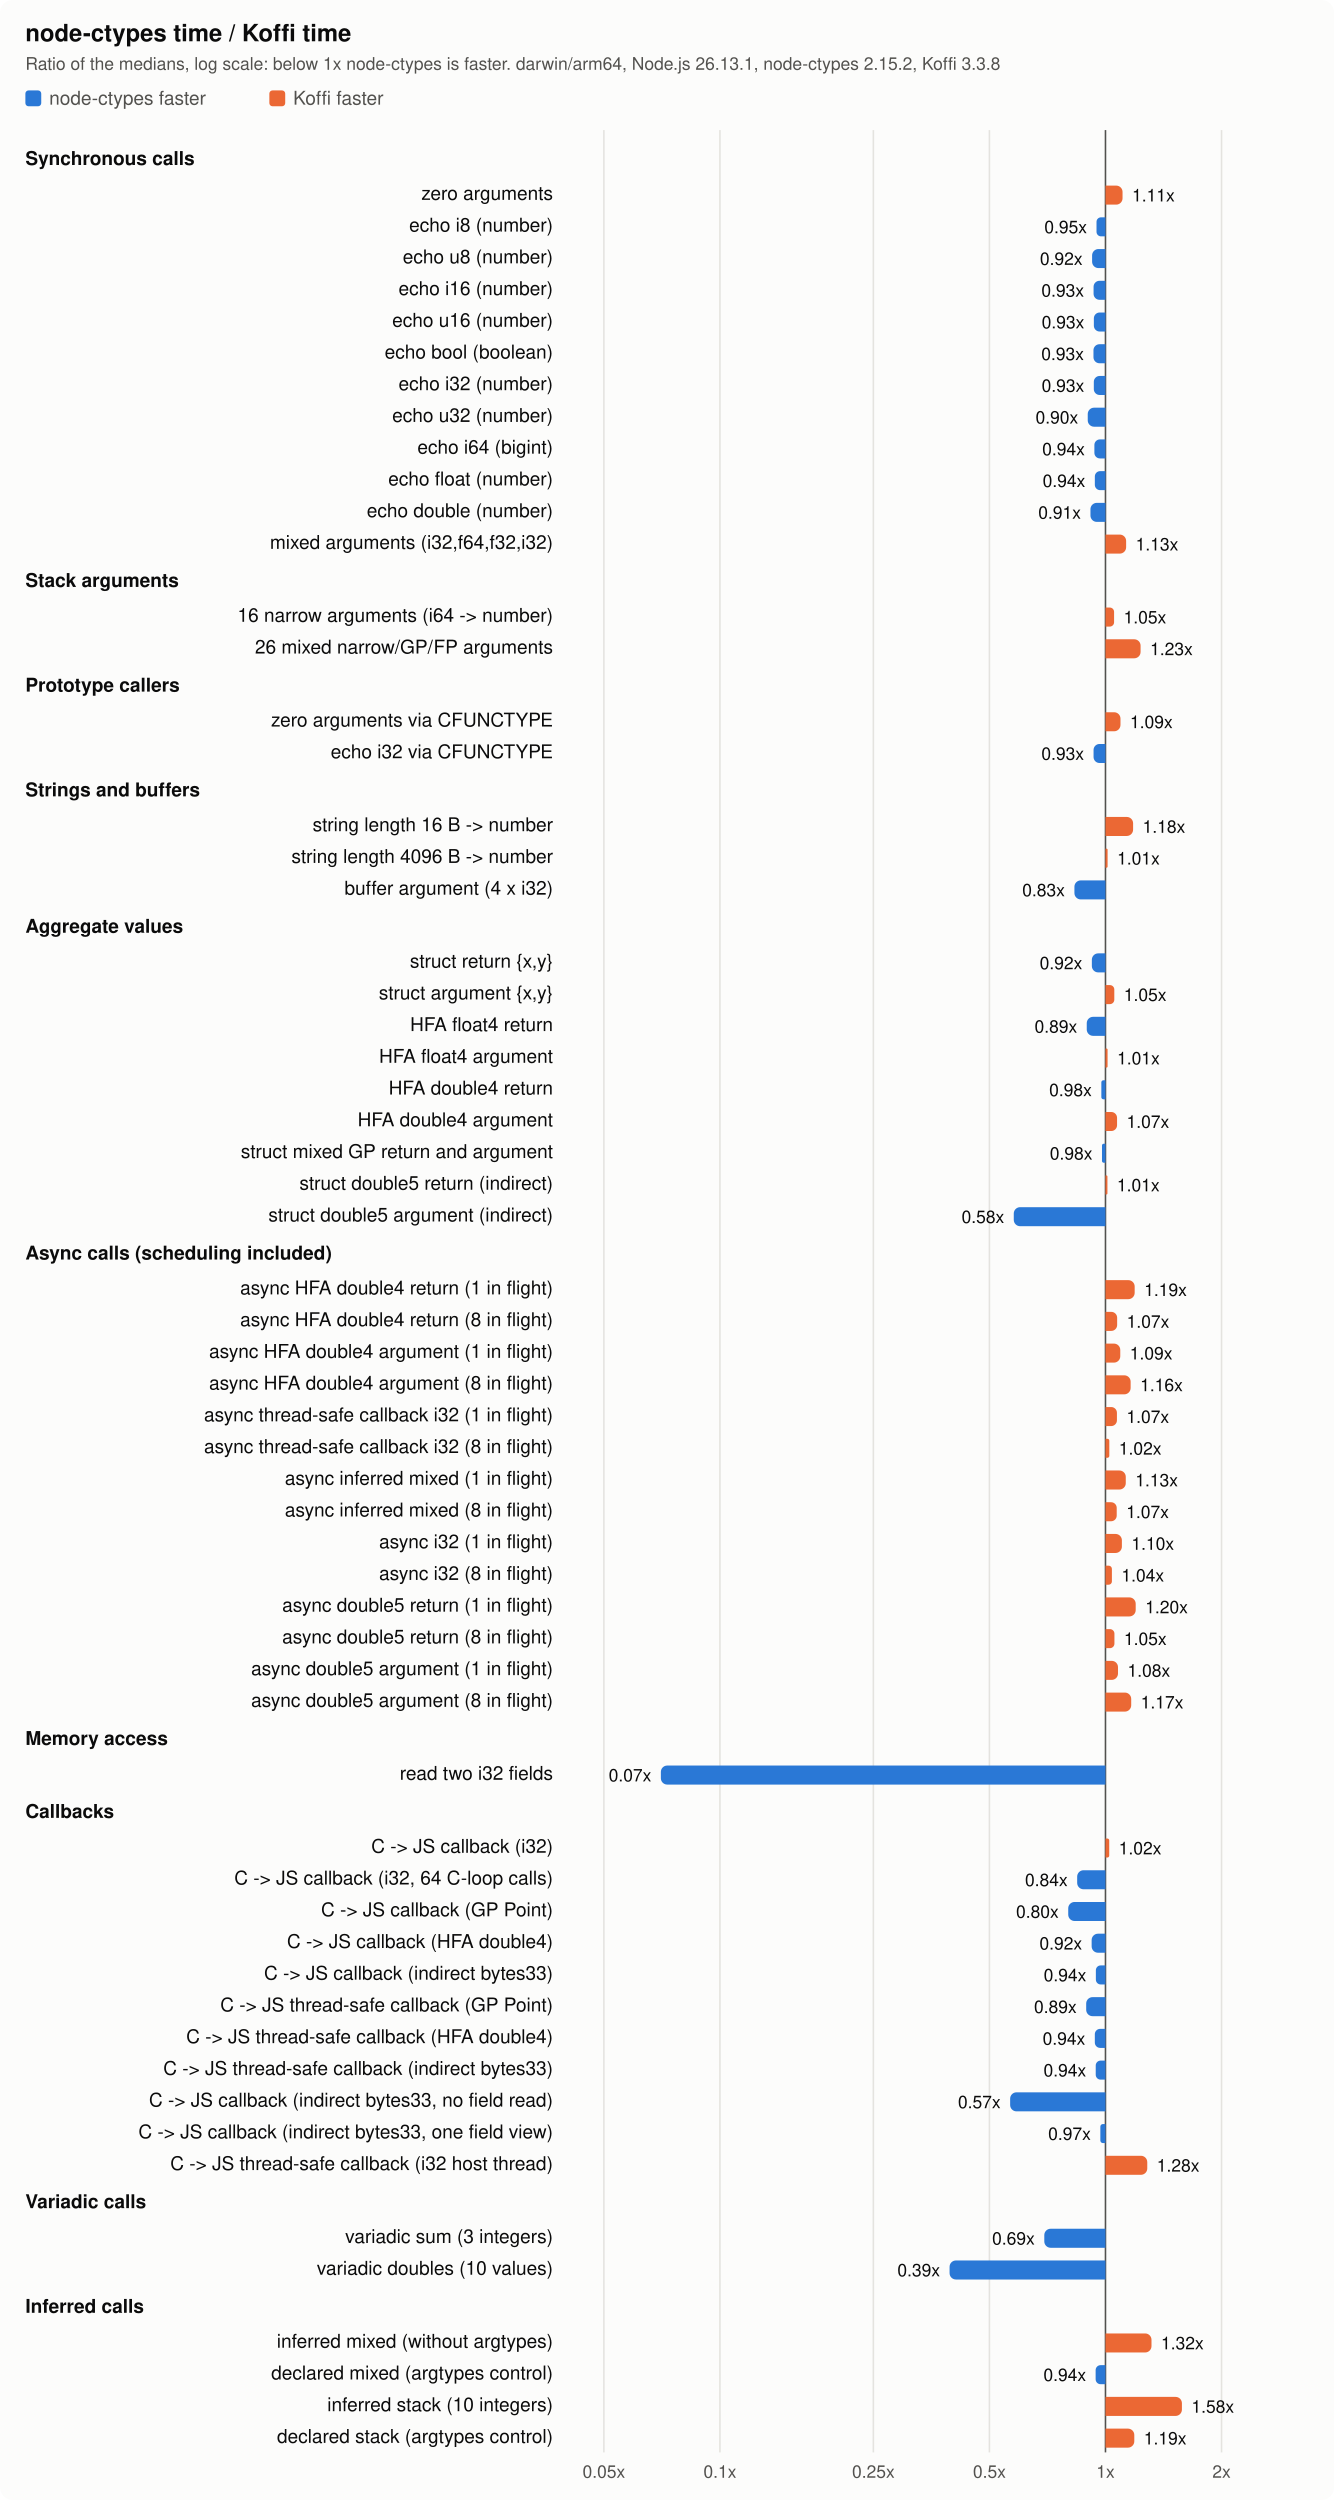
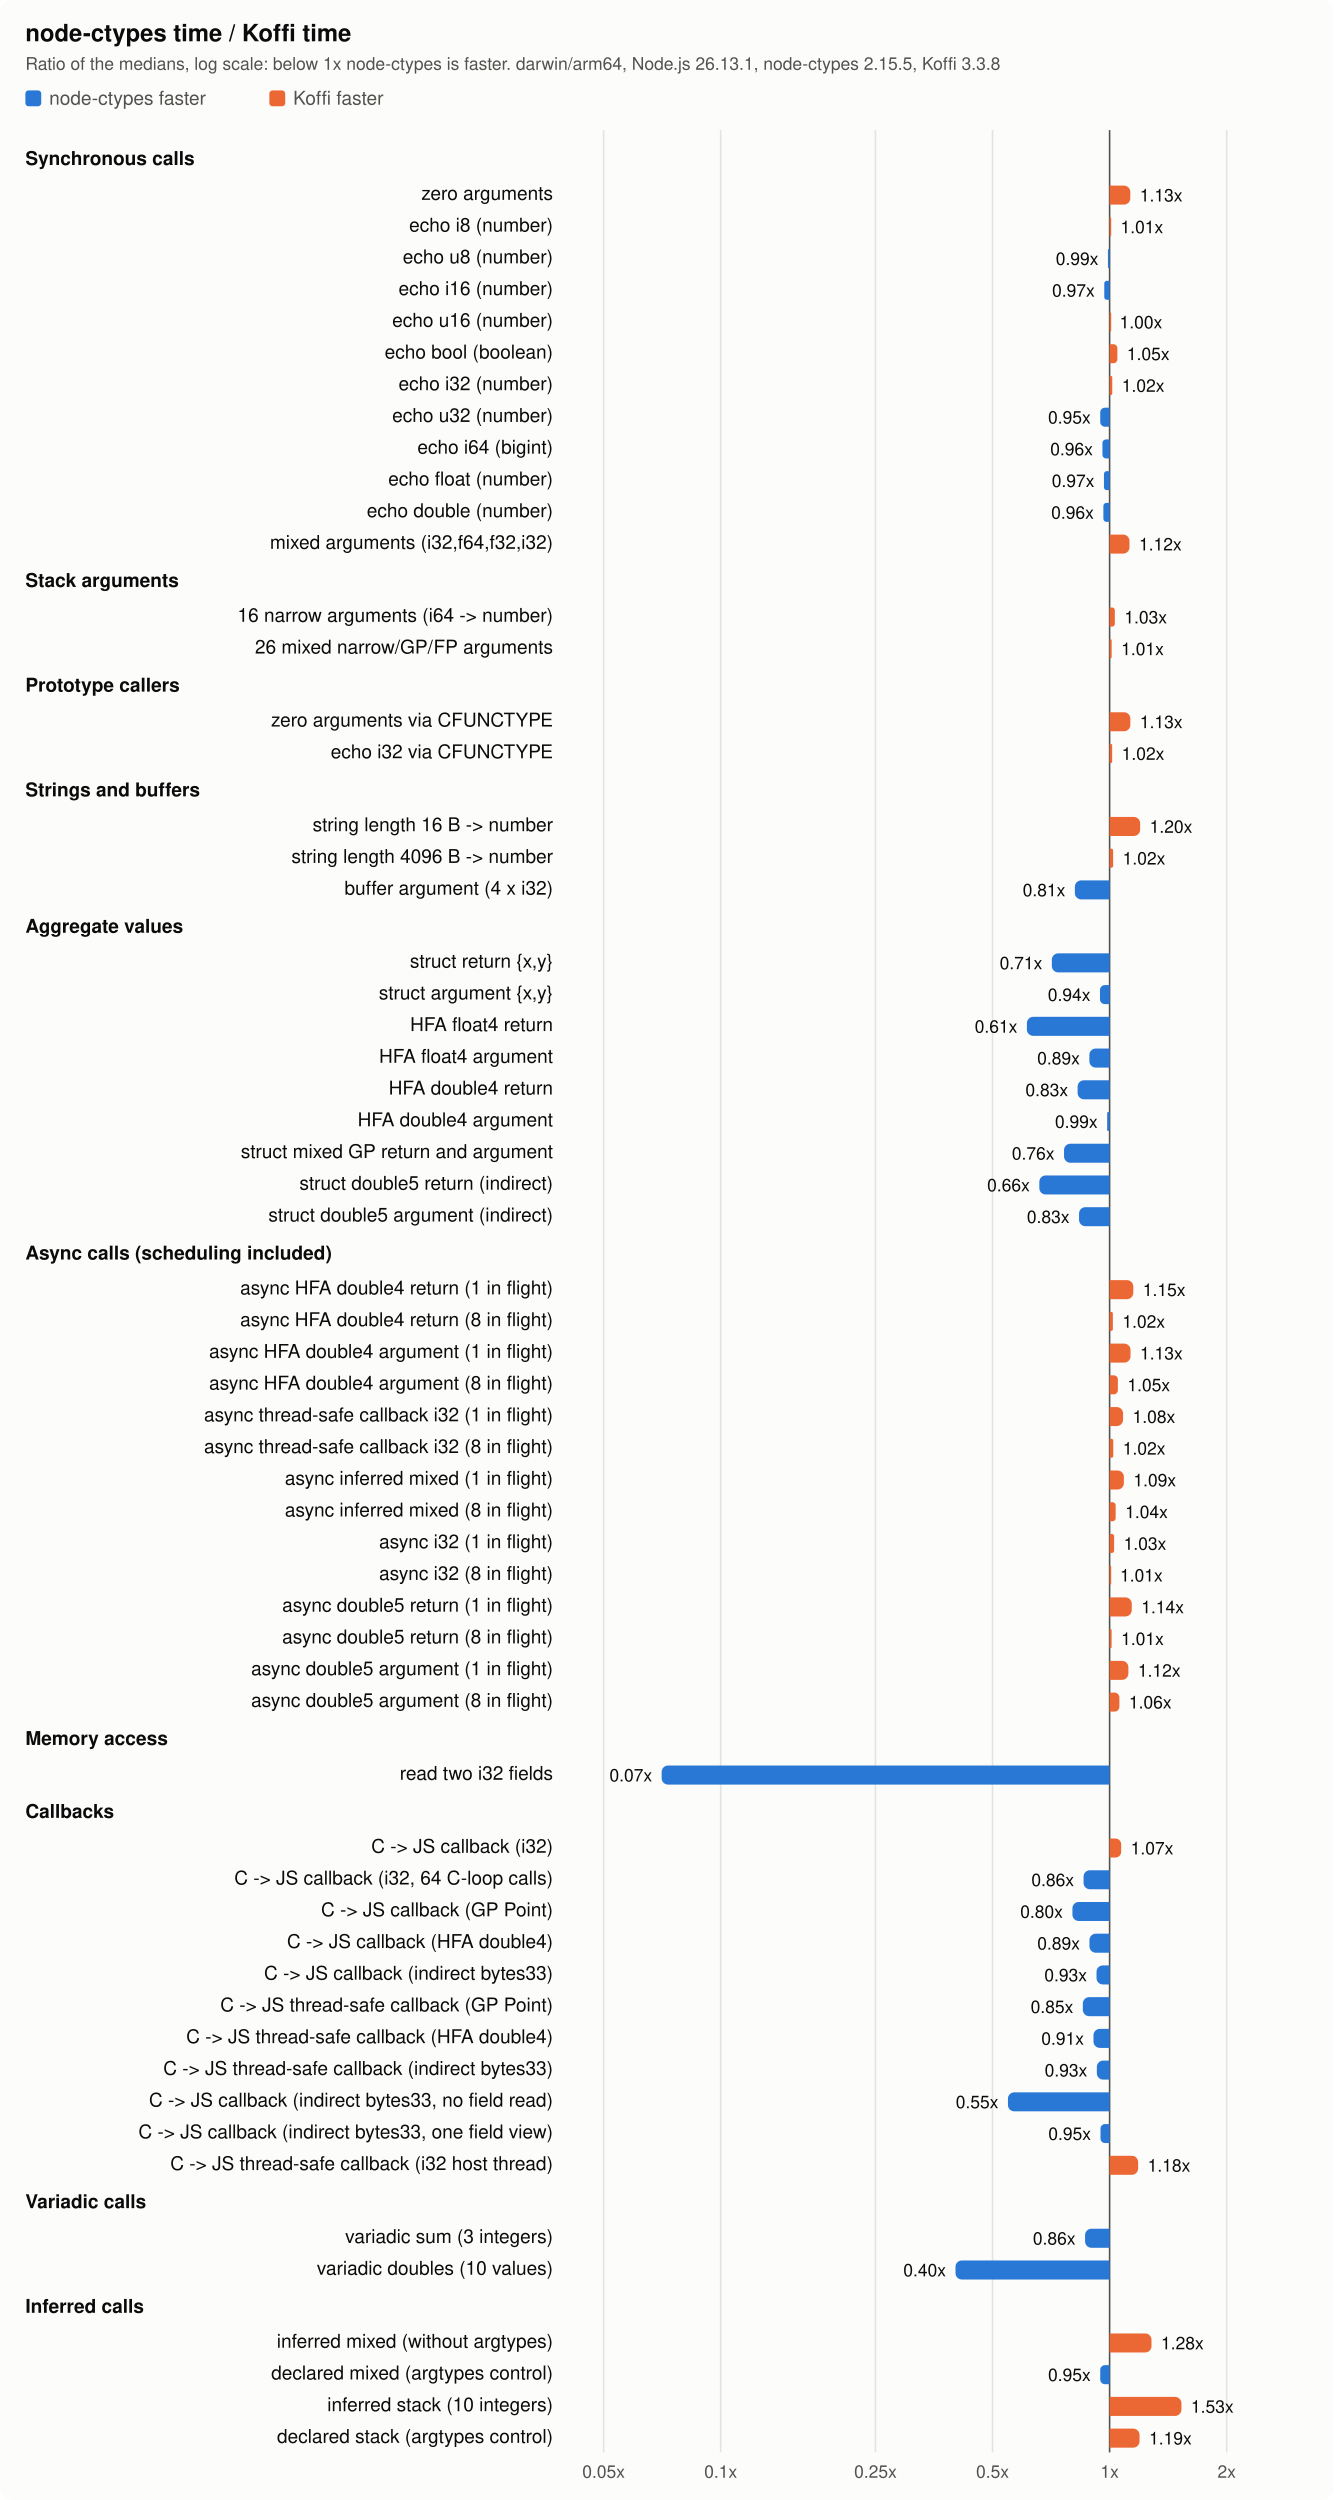
<svg xmlns="http://www.w3.org/2000/svg" width="841" height="1576" viewBox="0 0 841 1576" role="img" aria-label="node-ctypes time divided by Koffi time, per case">
  <style>
.surface { fill: #fcfcfb; } .primary { fill: #0b0b0b; } .secondary { fill: #52514e; }
.ctypes { fill: #2a78d6; } .other { fill: #eb6834; }
.grid { stroke: #e4e3df; stroke-width: 1; } .baseline { stroke: #52514e; stroke-width: 1; }
.whisker { stroke: #0b0b0b; stroke-width: 1.2; }
text { font: 12px -apple-system, BlinkMacSystemFont, "Segoe UI", Helvetica, Arial, sans-serif; }
.title { font-size: 15px; font-weight: 600; } .small { font-size: 11px; } .group { font-weight: 600; }
.value { font-variant-numeric: tabular-nums; }
@media (prefers-color-scheme: dark) {
  .surface { fill: #1a1a19; } .primary { fill: #f0efec; } .secondary { fill: #c3c2b7; }
  .ctypes { fill: #3987e5; } .other { fill: #d95926; }
  .grid { stroke: #383835; } .baseline { stroke: #c3c2b7; } .whisker { stroke: #f0efec; }
}
</style>
  <rect class="surface" width="841" height="1576" rx="8" />
  <text class="primary title" x="16" y="26">node-ctypes time / Koffi time</text>
-   <text class="secondary small" x="16" y="44">Ratio of the medians, log scale: below 1x node-ctypes is faster. darwin/arm64, Node.js 26.13.1, node-ctypes 2.15.2, Koffi 3.3.8</text>
+   <text class="secondary small" x="16" y="44">Ratio of the medians, log scale: below 1x node-ctypes is faster. darwin/arm64, Node.js 26.13.1, node-ctypes 2.15.5, Koffi 3.3.8</text>
  <rect class="ctypes" x="16" y="57" width="10" height="10" rx="2" />
  <text class="secondary" x="31" y="66">node-ctypes faster</text>
  <rect class="other" x="169.8" y="57" width="10" height="10" rx="2" />
  <text class="secondary" x="184.8" y="66">Koffi faster</text>
-   <line class="grid" x1="380.682" y1="82" x2="380.682" y2="1546" />
-   <text class="secondary small value" x="380.682" y="1562" text-anchor="middle">0.05x</text>
-   <line class="grid" x1="453.846" y1="82" x2="453.846" y2="1546" />
-   <text class="secondary small value" x="453.846" y="1562" text-anchor="middle">0.1x</text>
-   <line class="grid" x1="550.564" y1="82" x2="550.564" y2="1546" />
-   <text class="secondary small value" x="550.564" y="1562" text-anchor="middle">0.25x</text>
-   <line class="grid" x1="623.728" y1="82" x2="623.728" y2="1546" />
-   <text class="secondary small value" x="623.728" y="1562" text-anchor="middle">0.5x</text>
-   <line class="baseline" x1="696.892" y1="82" x2="696.892" y2="1546" />
-   <text class="secondary small value" x="696.892" y="1562" text-anchor="middle">1x</text>
-   <line class="grid" x1="770.057" y1="82" x2="770.057" y2="1546" />
-   <text class="secondary small value" x="770.057" y="1562" text-anchor="middle">2x</text>
+   <line class="grid" x1="380.51" y1="82" x2="380.51" y2="1546" />
+   <text class="secondary small value" x="380.51" y="1562" text-anchor="middle">0.05x</text>
+   <line class="grid" x1="454.316" y1="82" x2="454.316" y2="1546" />
+   <text class="secondary small value" x="454.316" y="1562" text-anchor="middle">0.1x</text>
+   <line class="grid" x1="551.882" y1="82" x2="551.882" y2="1546" />
+   <text class="secondary small value" x="551.882" y="1562" text-anchor="middle">0.25x</text>
+   <line class="grid" x1="625.688" y1="82" x2="625.688" y2="1546" />
+   <text class="secondary small value" x="625.688" y="1562" text-anchor="middle">0.5x</text>
+   <line class="baseline" x1="699.494" y1="82" x2="699.494" y2="1546" />
+   <text class="secondary small value" x="699.494" y="1562" text-anchor="middle">1x</text>
+   <line class="grid" x1="773.299" y1="82" x2="773.299" y2="1546" />
+   <text class="secondary small value" x="773.299" y="1562" text-anchor="middle">2x</text>
  <text class="primary group" x="16" y="104">Synchronous calls</text>
  <text class="primary" x="348.6" y="126" text-anchor="end">zero arguments</text>
-   <path class="other" d="M696.892,117h6.76a4,4 0 0 1 4,4v4a4,4 0 0 1 -4,4h-6.76z" />
-   <text class="primary small value" x="713.652" y="127" text-anchor="start">1.11x</text>
+   <path class="other" d="M699.494,117h9.048a4,4 0 0 1 4,4v4a4,4 0 0 1 -4,4h-9.048z" />
+   <text class="primary small value" x="718.542" y="127" text-anchor="start">1.13x</text>
  <text class="primary" x="348.6" y="146" text-anchor="end">echo i8 (number)</text>
-   <path class="ctypes" d="M696.892,137v12h-2.825a2.825,2.825 0 0 1 -2.825,-2.825v-6.35a2.825,2.825 0 0 1 2.825,-2.825z" />
-   <text class="primary small value" x="685.243" y="147" text-anchor="end">0.95x</text>
+   <path class="other" d="M699.494,137h0.5a0.5,0.5 0 0 1 0.5,0.5v11a0.5,0.5 0 0 1 -0.5,0.5h-0.5z" />
+   <text class="primary small value" x="706.389" y="147" text-anchor="start">1.01x</text>
  <text class="primary" x="348.6" y="166" text-anchor="end">echo u8 (number)</text>
-   <path class="ctypes" d="M696.892,157v12h-4.434a4,4 0 0 1 -4,-4v-4a4,4 0 0 1 4,-4z" />
-   <text class="primary small value" x="682.458" y="167" text-anchor="end">0.92x</text>
+   <path class="ctypes" d="M699.494,157v12h-0.525a0.525,0.525 0 0 1 -0.525,-0.525v-10.951a0.525,0.525 0 0 1 0.525,-0.525z" />
+   <text class="primary small value" x="692.444" y="167" text-anchor="end">0.99x</text>
  <text class="primary" x="348.6" y="186" text-anchor="end">echo i16 (number)</text>
-   <path class="ctypes" d="M696.892,177v12h-3.753a3.753,3.753 0 0 1 -3.753,-3.753v-4.495a3.753,3.753 0 0 1 3.753,-3.753z" />
-   <text class="primary small value" x="683.387" y="187" text-anchor="end">0.93x</text>
+   <path class="ctypes" d="M699.494,177v12h-1.684a1.684,1.684 0 0 1 -1.684,-1.684v-8.632a1.684,1.684 0 0 1 1.684,-1.684z" />
+   <text class="primary small value" x="690.125" y="187" text-anchor="end">0.97x</text>
  <text class="primary" x="348.6" y="206" text-anchor="end">echo u16 (number)</text>
-   <path class="ctypes" d="M696.892,197v12h-3.662a3.662,3.662 0 0 1 -3.662,-3.662v-4.675a3.662,3.662 0 0 1 3.662,-3.662z" />
-   <text class="primary small value" x="683.568" y="207" text-anchor="end">0.93x</text>
+   <path class="other" d="M699.494,197h0.5a0.5,0.5 0 0 1 0.5,0.5v11a0.5,0.5 0 0 1 -0.5,0.5h-0.5z" />
+   <text class="primary small value" x="705.798" y="207" text-anchor="start">1.00x</text>
  <text class="primary" x="348.6" y="226" text-anchor="end">echo bool (boolean)</text>
-   <path class="ctypes" d="M696.892,217v12h-3.787a3.787,3.787 0 0 1 -3.787,-3.787v-4.427a3.787,3.787 0 0 1 3.787,-3.787z" />
-   <text class="primary small value" x="683.319" y="227" text-anchor="end">0.93x</text>
+   <path class="other" d="M699.494,217h2.447a2.447,2.447 0 0 1 2.447,2.447v7.107a2.447,2.447 0 0 1 -2.447,2.447h-2.447z" />
+   <text class="primary small value" x="710.387" y="227" text-anchor="start">1.05x</text>
  <text class="primary" x="348.6" y="246" text-anchor="end">echo i32 (number)</text>
-   <path class="ctypes" d="M696.892,237v12h-3.676a3.676,3.676 0 0 1 -3.676,-3.676v-4.647a3.676,3.676 0 0 1 3.676,-3.676z" />
-   <text class="primary small value" x="683.54" y="247" text-anchor="end">0.93x</text>
+   <path class="other" d="M699.494,237h0.843a0.843,0.843 0 0 1 0.843,0.843v10.315a0.843,0.843 0 0 1 -0.843,0.843h-0.843z" />
+   <text class="primary small value" x="707.179" y="247" text-anchor="start">1.02x</text>
  <text class="primary" x="348.6" y="266" text-anchor="end">echo u32 (number)</text>
-   <path class="ctypes" d="M696.892,257v12h-7.181a4,4 0 0 1 -4,-4v-4a4,4 0 0 1 4,-4z" />
-   <text class="primary small value" x="679.712" y="267" text-anchor="end">0.90x</text>
+   <path class="ctypes" d="M699.494,257v12h-2.953a2.953,2.953 0 0 1 -2.953,-2.953v-6.094a2.953,2.953 0 0 1 2.953,-2.953z" />
+   <text class="primary small value" x="687.587" y="267" text-anchor="end">0.95x</text>
  <text class="primary" x="348.6" y="286" text-anchor="end">echo i64 (bigint)</text>
-   <path class="ctypes" d="M696.892,277v12h-3.497a3.497,3.497 0 0 1 -3.497,-3.497v-5.006a3.497,3.497 0 0 1 3.497,-3.497z" />
-   <text class="primary small value" x="683.898" y="287" text-anchor="end">0.94x</text>
+   <path class="ctypes" d="M699.494,277v12h-2.262a2.262,2.262 0 0 1 -2.262,-2.262v-7.475a2.262,2.262 0 0 1 2.262,-2.262z" />
+   <text class="primary small value" x="688.969" y="287" text-anchor="end">0.96x</text>
  <text class="primary" x="348.6" y="306" text-anchor="end">echo float (number)</text>
-   <path class="ctypes" d="M696.892,297v12h-3.355a3.355,3.355 0 0 1 -3.355,-3.355v-5.29a3.355,3.355 0 0 1 3.355,-3.355z" />
-   <text class="primary small value" x="684.183" y="307" text-anchor="end">0.94x</text>
+   <path class="ctypes" d="M699.494,297v12h-1.782a1.782,1.782 0 0 1 -1.782,-1.782v-8.435a1.782,1.782 0 0 1 1.782,-1.782z" />
+   <text class="primary small value" x="689.929" y="307" text-anchor="end">0.97x</text>
  <text class="primary" x="348.6" y="326" text-anchor="end">echo double (number)</text>
-   <path class="ctypes" d="M696.892,317v12h-5.472a4,4 0 0 1 -4,-4v-4a4,4 0 0 1 4,-4z" />
-   <text class="primary small value" x="681.42" y="327" text-anchor="end">0.91x</text>
+   <path class="ctypes" d="M699.494,317v12h-1.964a1.964,1.964 0 0 1 -1.964,-1.964v-8.072a1.964,1.964 0 0 1 1.964,-1.964z" />
+   <text class="primary small value" x="689.565" y="327" text-anchor="end">0.96x</text>
  <text class="primary" x="348.6" y="346" text-anchor="end">mixed arguments (i32,f64,f32,i32)</text>
-   <path class="other" d="M696.892,337h9.02a4,4 0 0 1 4,4v4a4,4 0 0 1 -4,4h-9.02z" />
-   <text class="primary small value" x="715.913" y="347" text-anchor="start">1.13x</text>
+   <path class="other" d="M699.494,337h8.533a4,4 0 0 1 4,4v4a4,4 0 0 1 -4,4h-8.533z" />
+   <text class="primary small value" x="718.027" y="347" text-anchor="start">1.12x</text>
  <text class="primary group" x="16" y="370">Stack arguments</text>
  <text class="primary" x="348.6" y="392" text-anchor="end">16 narrow arguments (i64 -&gt; number)</text>
-   <path class="other" d="M696.892,383h2.713a2.713,2.713 0 0 1 2.713,2.713v6.574a2.713,2.713 0 0 1 -2.713,2.713h-2.713z" />
-   <text class="primary small value" x="708.319" y="393" text-anchor="start">1.05x</text>
+   <path class="other" d="M699.494,383h1.646a1.646,1.646 0 0 1 1.646,1.646v8.707a1.646,1.646 0 0 1 -1.646,1.646h-1.646z" />
+   <text class="primary small value" x="708.786" y="393" text-anchor="start">1.03x</text>
  <text class="primary" x="348.6" y="412" text-anchor="end">26 mixed narrow/GP/FP arguments</text>
-   <path class="other" d="M696.892,403h18.132a4,4 0 0 1 4,4v4a4,4 0 0 1 -4,4h-18.132z" />
-   <text class="primary small value" x="725.025" y="413" text-anchor="start">1.23x</text>
+   <path class="other" d="M699.494,403h0.651a0.651,0.651 0 0 1 0.651,0.651v10.698a0.651,0.651 0 0 1 -0.651,0.651h-0.651z" />
+   <text class="primary small value" x="706.795" y="413" text-anchor="start">1.01x</text>
  <text class="primary group" x="16" y="436">Prototype callers</text>
  <text class="primary" x="348.6" y="458" text-anchor="end">zero arguments via CFUNCTYPE</text>
-   <path class="other" d="M696.892,449h5.458a4,4 0 0 1 4,4v4a4,4 0 0 1 -4,4h-5.458z" />
-   <text class="primary small value" x="712.35" y="459" text-anchor="start">1.09x</text>
+   <path class="other" d="M699.494,449h9.083a4,4 0 0 1 4,4v4a4,4 0 0 1 -4,4h-9.083z" />
+   <text class="primary small value" x="718.577" y="459" text-anchor="start">1.13x</text>
  <text class="primary" x="348.6" y="478" text-anchor="end">echo i32 via CFUNCTYPE</text>
-   <path class="ctypes" d="M696.892,469v12h-3.758a3.758,3.758 0 0 1 -3.758,-3.758v-4.485a3.758,3.758 0 0 1 3.758,-3.758z" />
-   <text class="primary small value" x="683.377" y="479" text-anchor="end">0.93x</text>
+   <path class="other" d="M699.494,469h0.808a0.808,0.808 0 0 1 0.808,0.808v10.385a0.808,0.808 0 0 1 -0.808,0.808h-0.808z" />
+   <text class="primary small value" x="707.109" y="479" text-anchor="start">1.02x</text>
  <text class="primary group" x="16" y="502">Strings and buffers</text>
  <text class="primary" x="348.6" y="524" text-anchor="end">string length 16 B -&gt; number</text>
-   <path class="other" d="M696.892,515h13.414a4,4 0 0 1 4,4v4a4,4 0 0 1 -4,4h-13.414z" />
-   <text class="primary small value" x="720.307" y="525" text-anchor="start">1.18x</text>
+   <path class="other" d="M699.494,515h15.262a4,4 0 0 1 4,4v4a4,4 0 0 1 -4,4h-15.262z" />
+   <text class="primary small value" x="724.755" y="525" text-anchor="start">1.20x</text>
  <text class="primary" x="348.6" y="544" text-anchor="end">string length 4096 B -&gt; number</text>
-   <path class="other" d="M696.892,535h0.666a0.666,0.666 0 0 1 0.666,0.666v10.667a0.666,0.666 0 0 1 -0.666,0.666h-0.666z" />
-   <text class="primary small value" x="704.225" y="545" text-anchor="start">1.01x</text>
+   <path class="other" d="M699.494,535h1.115a1.115,1.115 0 0 1 1.115,1.115v9.77a1.115,1.115 0 0 1 -1.115,1.115h-1.115z" />
+   <text class="primary small value" x="707.723" y="545" text-anchor="start">1.02x</text>
  <text class="primary" x="348.6" y="564" text-anchor="end">buffer argument (4 x i32)</text>
-   <path class="ctypes" d="M696.892,555v12h-15.578a4,4 0 0 1 -4,-4v-4a4,4 0 0 1 4,-4z" />
-   <text class="primary small value" x="671.314" y="565" text-anchor="end">0.83x</text>
+   <path class="ctypes" d="M699.494,555v12h-17.894a4,4 0 0 1 -4,-4v-4a4,4 0 0 1 4,-4z" />
+   <text class="primary small value" x="671.6" y="565" text-anchor="end">0.81x</text>
  <text class="primary group" x="16" y="588">Aggregate values</text>
  <text class="primary" x="348.6" y="610" text-anchor="end">struct return {x,y}</text>
-   <path class="ctypes" d="M696.892,601v12h-4.59a4,4 0 0 1 -4,-4v-4a4,4 0 0 1 4,-4z" />
-   <text class="primary small value" x="682.302" y="611" text-anchor="end">0.92x</text>
+   <path class="ctypes" d="M699.494,601v12h-32.415a4,4 0 0 1 -4,-4v-4a4,4 0 0 1 4,-4z" />
+   <text class="primary small value" x="657.079" y="611" text-anchor="end">0.71x</text>
  <text class="primary" x="348.6" y="630" text-anchor="end">struct argument {x,y}</text>
-   <path class="other" d="M696.892,621h2.783a2.783,2.783 0 0 1 2.783,2.783v6.435a2.783,2.783 0 0 1 -2.783,2.783h-2.783z" />
-   <text class="primary small value" x="708.458" y="631" text-anchor="start">1.05x</text>
+   <path class="ctypes" d="M699.494,621v12h-3.033a3.033,3.033 0 0 1 -3.033,-3.033v-5.935a3.033,3.033 0 0 1 3.033,-3.033z" />
+   <text class="primary small value" x="687.428" y="631" text-anchor="end">0.94x</text>
  <text class="primary" x="348.6" y="650" text-anchor="end">HFA float4 return</text>
-   <path class="ctypes" d="M696.892,641v12h-7.808a4,4 0 0 1 -4,-4v-4a4,4 0 0 1 4,-4z" />
-   <text class="primary small value" x="679.084" y="651" text-anchor="end">0.89x</text>
+   <path class="ctypes" d="M699.494,641v12h-48.141a4,4 0 0 1 -4,-4v-4a4,4 0 0 1 4,-4z" />
+   <text class="primary small value" x="641.352" y="651" text-anchor="end">0.61x</text>
  <text class="primary" x="348.6" y="670" text-anchor="end">HFA float4 argument</text>
-   <path class="other" d="M696.892,661h0.661a0.661,0.661 0 0 1 0.661,0.661v10.679a0.661,0.661 0 0 1 -0.661,0.661h-0.661z" />
-   <text class="primary small value" x="704.214" y="671" text-anchor="start">1.01x</text>
+   <path class="ctypes" d="M699.494,661v12h-8.755a4,4 0 0 1 -4,-4v-4a4,4 0 0 1 4,-4z" />
+   <text class="primary small value" x="680.738" y="671" text-anchor="end">0.89x</text>
  <text class="primary" x="348.6" y="690" text-anchor="end">HFA double4 return</text>
-   <path class="ctypes" d="M696.892,681v12h-1.303a1.303,1.303 0 0 1 -1.303,-1.303v-9.395a1.303,1.303 0 0 1 1.303,-1.303z" />
-   <text class="primary small value" x="688.287" y="691" text-anchor="end">0.98x</text>
+   <path class="ctypes" d="M699.494,681v12h-16.165a4,4 0 0 1 -4,-4v-4a4,4 0 0 1 4,-4z" />
+   <text class="primary small value" x="673.328" y="691" text-anchor="end">0.83x</text>
  <text class="primary" x="348.6" y="710" text-anchor="end">HFA double4 argument</text>
-   <path class="other" d="M696.892,701h3.65a3.65,3.65 0 0 1 3.65,3.65v4.7a3.65,3.65 0 0 1 -3.65,3.65h-3.65z" />
-   <text class="primary small value" x="710.193" y="711" text-anchor="start">1.07x</text>
+   <path class="ctypes" d="M699.494,701v12h-0.775a0.775,0.775 0 0 1 -0.775,-0.775v-10.451a0.775,0.775 0 0 1 0.775,-0.775z" />
+   <text class="primary small value" x="691.944" y="711" text-anchor="end">0.99x</text>
  <text class="primary" x="348.6" y="730" text-anchor="end">struct mixed GP return and argument</text>
-   <path class="ctypes" d="M696.892,721v12h-1.101a1.101,1.101 0 0 1 -1.101,-1.101v-9.798a1.101,1.101 0 0 1 1.101,-1.101z" />
-   <text class="primary small value" x="688.69" y="731" text-anchor="end">0.98x</text>
+   <path class="ctypes" d="M699.494,721v12h-24.733a4,4 0 0 1 -4,-4v-4a4,4 0 0 1 4,-4z" />
+   <text class="primary small value" x="664.76" y="731" text-anchor="end">0.76x</text>
  <text class="primary" x="348.6" y="750" text-anchor="end">struct double5 return (indirect)</text>
-   <path class="other" d="M696.892,741h0.614a0.614,0.614 0 0 1 0.614,0.614v10.772a0.614,0.614 0 0 1 -0.614,0.614h-0.614z" />
-   <text class="primary small value" x="704.121" y="751" text-anchor="start">1.01x</text>
+   <path class="ctypes" d="M699.494,741v12h-40.31a4,4 0 0 1 -4,-4v-4a4,4 0 0 1 4,-4z" />
+   <text class="primary small value" x="649.183" y="751" text-anchor="end">0.66x</text>
  <text class="primary" x="348.6" y="770" text-anchor="end">struct double5 argument (indirect)</text>
-   <path class="ctypes" d="M696.892,761v12h-53.813a4,4 0 0 1 -4,-4v-4a4,4 0 0 1 4,-4z" />
-   <text class="primary small value" x="633.08" y="771" text-anchor="end">0.58x</text>
+   <path class="ctypes" d="M699.494,761v12h-15.263a4,4 0 0 1 -4,-4v-4a4,4 0 0 1 4,-4z" />
+   <text class="primary small value" x="674.231" y="771" text-anchor="end">0.83x</text>
  <text class="primary group" x="16" y="794">Async calls (scheduling included)</text>
  <text class="primary" x="348.6" y="816" text-anchor="end">async HFA double4 return (1 in flight)</text>
-   <path class="other" d="M696.892,807h14.406a4,4 0 0 1 4,4v4a4,4 0 0 1 -4,4h-14.406z" />
-   <text class="primary small value" x="721.299" y="817" text-anchor="start">1.19x</text>
+   <path class="other" d="M699.494,807h10.938a4,4 0 0 1 4,4v4a4,4 0 0 1 -4,4h-10.938z" />
+   <text class="primary small value" x="720.432" y="817" text-anchor="start">1.15x</text>
  <text class="primary" x="348.6" y="836" text-anchor="end">async HFA double4 return (8 in flight)</text>
-   <path class="other" d="M696.892,827h3.678a3.678,3.678 0 0 1 3.678,3.678v4.644a3.678,3.678 0 0 1 -3.678,3.678h-3.678z" />
-   <text class="primary small value" x="710.249" y="837" text-anchor="start">1.07x</text>
+   <path class="other" d="M699.494,827h1.031a1.031,1.031 0 0 1 1.031,1.031v9.938a1.031,1.031 0 0 1 -1.031,1.031h-1.031z" />
+   <text class="primary small value" x="707.556" y="837" text-anchor="start">1.02x</text>
  <text class="primary" x="348.6" y="856" text-anchor="end">async HFA double4 argument (1 in flight)</text>
-   <path class="other" d="M696.892,847h5.325a4,4 0 0 1 4,4v4a4,4 0 0 1 -4,4h-5.325z" />
-   <text class="primary small value" x="712.217" y="857" text-anchor="start">1.09x</text>
+   <path class="other" d="M699.494,847h9.183a4,4 0 0 1 4,4v4a4,4 0 0 1 -4,4h-9.183z" />
+   <text class="primary small value" x="718.676" y="857" text-anchor="start">1.13x</text>
  <text class="primary" x="348.6" y="876" text-anchor="end">async HFA double4 argument (8 in flight)</text>
-   <path class="other" d="M696.892,867h11.859a4,4 0 0 1 4,4v4a4,4 0 0 1 -4,4h-11.859z" />
-   <text class="primary small value" x="718.751" y="877" text-anchor="start">1.16x</text>
+   <path class="other" d="M699.494,867h2.613a2.613,2.613 0 0 1 2.613,2.613v6.774a2.613,2.613 0 0 1 -2.613,2.613h-2.613z" />
+   <text class="primary small value" x="710.72" y="877" text-anchor="start">1.05x</text>
  <text class="primary" x="348.6" y="896" text-anchor="end">async thread-safe callback i32 (1 in flight)</text>
-   <path class="other" d="M696.892,887h3.611a3.611,3.611 0 0 1 3.611,3.611v4.777a3.611,3.611 0 0 1 -3.611,3.611h-3.611z" />
-   <text class="primary small value" x="710.115" y="897" text-anchor="start">1.07x</text>
+   <path class="other" d="M699.494,887h4.487a4,4 0 0 1 4,4v4a4,4 0 0 1 -4,4h-4.487z" />
+   <text class="primary small value" x="713.98" y="897" text-anchor="start">1.08x</text>
  <text class="primary" x="348.6" y="916" text-anchor="end">async thread-safe callback i32 (8 in flight)</text>
-   <path class="other" d="M696.892,907h1.209a1.209,1.209 0 0 1 1.209,1.209v9.582a1.209,1.209 0 0 1 -1.209,1.209h-1.209z" />
-   <text class="primary small value" x="705.31" y="917" text-anchor="start">1.02x</text>
+   <path class="other" d="M699.494,907h1.15a1.15,1.15 0 0 1 1.15,1.15v9.7a1.15,1.15 0 0 1 -1.15,1.15h-1.15z" />
+   <text class="primary small value" x="707.793" y="917" text-anchor="start">1.02x</text>
  <text class="primary" x="348.6" y="936" text-anchor="end">async inferred mixed (1 in flight)</text>
-   <path class="other" d="M696.892,927h8.793a4,4 0 0 1 4,4v4a4,4 0 0 1 -4,4h-8.793z" />
-   <text class="primary small value" x="715.685" y="937" text-anchor="start">1.13x</text>
+   <path class="other" d="M699.494,927h4.996a4,4 0 0 1 4,4v4a4,4 0 0 1 -4,4h-4.996z" />
+   <text class="primary small value" x="714.49" y="937" text-anchor="start">1.09x</text>
  <text class="primary" x="348.6" y="956" text-anchor="end">async inferred mixed (8 in flight)</text>
-   <path class="other" d="M696.892,947h3.542a3.542,3.542 0 0 1 3.542,3.542v4.916a3.542,3.542 0 0 1 -3.542,3.542h-3.542z" />
-   <text class="primary small value" x="709.976" y="957" text-anchor="start">1.07x</text>
+   <path class="other" d="M699.494,947h1.905a1.905,1.905 0 0 1 1.905,1.905v8.189a1.905,1.905 0 0 1 -1.905,1.905h-1.905z" />
+   <text class="primary small value" x="709.304" y="957" text-anchor="start">1.04x</text>
  <text class="primary" x="348.6" y="976" text-anchor="end">async i32 (1 in flight)</text>
-   <path class="other" d="M696.892,967h6.349a4,4 0 0 1 4,4v4a4,4 0 0 1 -4,4h-6.349z" />
-   <text class="primary small value" x="713.242" y="977" text-anchor="start">1.10x</text>
+   <path class="other" d="M699.494,967h1.421a1.421,1.421 0 0 1 1.421,1.421v9.157a1.421,1.421 0 0 1 -1.421,1.421h-1.421z" />
+   <text class="primary small value" x="708.336" y="977" text-anchor="start">1.03x</text>
  <text class="primary" x="348.6" y="996" text-anchor="end">async i32 (8 in flight)</text>
-   <path class="other" d="M696.892,987h2.026a2.026,2.026 0 0 1 2.026,2.026v7.948a2.026,2.026 0 0 1 -2.026,2.026h-2.026z" />
-   <text class="primary small value" x="706.944" y="997" text-anchor="start">1.04x</text>
+   <path class="other" d="M699.494,987h0.5a0.5,0.5 0 0 1 0.5,0.5v11a0.5,0.5 0 0 1 -0.5,0.5h-0.5z" />
+   <text class="primary small value" x="706.067" y="997" text-anchor="start">1.01x</text>
  <text class="primary" x="348.6" y="1016" text-anchor="end">async double5 return (1 in flight)</text>
-   <path class="other" d="M696.892,1007h15.054a4,4 0 0 1 4,4v4a4,4 0 0 1 -4,4h-15.054z" />
-   <text class="primary small value" x="721.946" y="1017" text-anchor="start">1.20x</text>
+   <path class="other" d="M699.494,1007h9.975a4,4 0 0 1 4,4v4a4,4 0 0 1 -4,4h-9.975z" />
+   <text class="primary small value" x="719.469" y="1017" text-anchor="start">1.14x</text>
  <text class="primary" x="348.6" y="1036" text-anchor="end">async double5 return (8 in flight)</text>
-   <path class="other" d="M696.892,1027h2.822a2.822,2.822 0 0 1 2.822,2.822v6.356a2.822,2.822 0 0 1 -2.822,2.822h-2.822z" />
-   <text class="primary small value" x="708.537" y="1037" text-anchor="start">1.05x</text>
+   <path class="other" d="M699.494,1027h0.637a0.637,0.637 0 0 1 0.637,0.637v10.726a0.637,0.637 0 0 1 -0.637,0.637h-0.637z" />
+   <text class="primary small value" x="706.767" y="1037" text-anchor="start">1.01x</text>
  <text class="primary" x="348.6" y="1056" text-anchor="end">async double5 argument (1 in flight)</text>
-   <path class="other" d="M696.892,1047h3.946a3.946,3.946 0 0 1 3.946,3.946v4.107a3.946,3.946 0 0 1 -3.946,3.946h-3.946z" />
-   <text class="primary small value" x="710.785" y="1057" text-anchor="start">1.08x</text>
+   <path class="other" d="M699.494,1047h7.832a4,4 0 0 1 4,4v4a4,4 0 0 1 -4,4h-7.832z" />
+   <text class="primary small value" x="717.325" y="1057" text-anchor="start">1.12x</text>
  <text class="primary" x="348.6" y="1076" text-anchor="end">async double5 argument (8 in flight)</text>
-   <path class="other" d="M696.892,1067h12.224a4,4 0 0 1 4,4v4a4,4 0 0 1 -4,4h-12.224z" />
-   <text class="primary small value" x="719.117" y="1077" text-anchor="start">1.17x</text>
+   <path class="other" d="M699.494,1067h3.086a3.086,3.086 0 0 1 3.086,3.086v5.829a3.086,3.086 0 0 1 -3.086,3.086h-3.086z" />
+   <text class="primary small value" x="711.665" y="1077" text-anchor="start">1.06x</text>
  <text class="primary group" x="16" y="1100">Memory access</text>
  <text class="primary" x="348.6" y="1122" text-anchor="end">read two i32 fields</text>
-   <path class="ctypes" d="M696.892,1113v12h-276.283a4,4 0 0 1 -4,-4v-4a4,4 0 0 1 4,-4z" />
-   <text class="primary small value" x="410.61" y="1123" text-anchor="end">0.07x</text>
+   <path class="ctypes" d="M699.494,1113v12h-278.393a4,4 0 0 1 -4,-4v-4a4,4 0 0 1 4,-4z" />
+   <text class="primary small value" x="411.101" y="1123" text-anchor="end">0.07x</text>
  <text class="primary group" x="16" y="1146">Callbacks</text>
  <text class="primary" x="348.6" y="1168" text-anchor="end">C -&gt; JS callback (i32)</text>
-   <path class="other" d="M696.892,1159h1.183a1.183,1.183 0 0 1 1.183,1.183v9.634a1.183,1.183 0 0 1 -1.183,1.183h-1.183z" />
-   <text class="primary small value" x="705.259" y="1169" text-anchor="start">1.02x</text>
+   <path class="other" d="M699.494,1159h3.649a3.649,3.649 0 0 1 3.649,3.649v4.703a3.649,3.649 0 0 1 -3.649,3.649h-3.649z" />
+   <text class="primary small value" x="712.791" y="1169" text-anchor="start">1.07x</text>
  <text class="primary" x="348.6" y="1188" text-anchor="end">C -&gt; JS callback (i32, 64 C-loop calls)</text>
-   <path class="ctypes" d="M696.892,1179v12h-13.842a4,4 0 0 1 -4,-4v-4a4,4 0 0 1 4,-4z" />
-   <text class="primary small value" x="673.051" y="1189" text-anchor="end">0.84x</text>
+   <path class="ctypes" d="M699.494,1179v12h-12.415a4,4 0 0 1 -4,-4v-4a4,4 0 0 1 4,-4z" />
+   <text class="primary small value" x="677.078" y="1189" text-anchor="end">0.86x</text>
  <text class="primary" x="348.6" y="1208" text-anchor="end">C -&gt; JS callback (GP Point)</text>
-   <path class="ctypes" d="M696.892,1199v12h-19.479a4,4 0 0 1 -4,-4v-4a4,4 0 0 1 4,-4z" />
-   <text class="primary small value" x="667.414" y="1209" text-anchor="end">0.80x</text>
+   <path class="ctypes" d="M699.494,1199v12h-19.445a4,4 0 0 1 -4,-4v-4a4,4 0 0 1 4,-4z" />
+   <text class="primary small value" x="670.049" y="1209" text-anchor="end">0.80x</text>
  <text class="primary" x="348.6" y="1228" text-anchor="end">C -&gt; JS callback (HFA double4)</text>
-   <path class="ctypes" d="M696.892,1219v12h-4.721a4,4 0 0 1 -4,-4v-4a4,4 0 0 1 4,-4z" />
-   <text class="primary small value" x="682.171" y="1229" text-anchor="end">0.92x</text>
+   <path class="ctypes" d="M699.494,1219v12h-8.706a4,4 0 0 1 -4,-4v-4a4,4 0 0 1 4,-4z" />
+   <text class="primary small value" x="680.788" y="1229" text-anchor="end">0.89x</text>
  <text class="primary" x="348.6" y="1248" text-anchor="end">C -&gt; JS callback (indirect bytes33)</text>
-   <path class="ctypes" d="M696.892,1239v12h-3.03a3.03,3.03 0 0 1 -3.03,-3.03v-5.94a3.03,3.03 0 0 1 3.03,-3.03z" />
-   <text class="primary small value" x="684.833" y="1249" text-anchor="end">0.94x</text>
+   <path class="ctypes" d="M699.494,1239v12h-4.25a4,4 0 0 1 -4,-4v-4a4,4 0 0 1 4,-4z" />
+   <text class="primary small value" x="685.244" y="1249" text-anchor="end">0.93x</text>
  <text class="primary" x="348.6" y="1268" text-anchor="end">C -&gt; JS thread-safe callback (GP Point)</text>
-   <path class="ctypes" d="M696.892,1259v12h-8.157a4,4 0 0 1 -4,-4v-4a4,4 0 0 1 4,-4z" />
-   <text class="primary small value" x="678.735" y="1269" text-anchor="end">0.89x</text>
+   <path class="ctypes" d="M699.494,1259v12h-12.876a4,4 0 0 1 -4,-4v-4a4,4 0 0 1 4,-4z" />
+   <text class="primary small value" x="676.617" y="1269" text-anchor="end">0.85x</text>
  <text class="primary" x="348.6" y="1288" text-anchor="end">C -&gt; JS thread-safe callback (HFA double4)</text>
-   <path class="ctypes" d="M696.892,1279v12h-3.359a3.359,3.359 0 0 1 -3.359,-3.359v-5.283a3.359,3.359 0 0 1 3.359,-3.359z" />
-   <text class="primary small value" x="684.175" y="1289" text-anchor="end">0.94x</text>
+   <path class="ctypes" d="M699.494,1279v12h-6.164a4,4 0 0 1 -4,-4v-4a4,4 0 0 1 4,-4z" />
+   <text class="primary small value" x="683.33" y="1289" text-anchor="end">0.91x</text>
  <text class="primary" x="348.6" y="1308" text-anchor="end">C -&gt; JS thread-safe callback (indirect bytes33)</text>
-   <path class="ctypes" d="M696.892,1299v12h-3.074a3.074,3.074 0 0 1 -3.074,-3.074v-5.852a3.074,3.074 0 0 1 3.074,-3.074z" />
-   <text class="primary small value" x="684.744" y="1309" text-anchor="end">0.94x</text>
+   <path class="ctypes" d="M699.494,1299v12h-4.048a4,4 0 0 1 -4,-4v-4a4,4 0 0 1 4,-4z" />
+   <text class="primary small value" x="685.445" y="1309" text-anchor="end">0.93x</text>
  <text class="primary" x="348.6" y="1328" text-anchor="end">C -&gt; JS callback (indirect bytes33, no field read)</text>
-   <path class="ctypes" d="M696.892,1319v12h-56.1a4,4 0 0 1 -4,-4v-4a4,4 0 0 1 4,-4z" />
-   <text class="primary small value" x="630.792" y="1329" text-anchor="end">0.57x</text>
+   <path class="ctypes" d="M699.494,1319v12h-60.09a4,4 0 0 1 -4,-4v-4a4,4 0 0 1 4,-4z" />
+   <text class="primary small value" x="629.403" y="1329" text-anchor="end">0.55x</text>
  <text class="primary" x="348.6" y="1348" text-anchor="end">C -&gt; JS callback (indirect bytes33, one field view)</text>
-   <path class="ctypes" d="M696.892,1339v12h-1.617a1.617,1.617 0 0 1 -1.617,-1.617v-8.766a1.617,1.617 0 0 1 1.617,-1.617z" />
-   <text class="primary small value" x="687.659" y="1349" text-anchor="end">0.97x</text>
+   <path class="ctypes" d="M699.494,1339v12h-2.871a2.871,2.871 0 0 1 -2.871,-2.871v-6.258a2.871,2.871 0 0 1 2.871,-2.871z" />
+   <text class="primary small value" x="687.751" y="1349" text-anchor="end">0.95x</text>
  <text class="primary" x="348.6" y="1368" text-anchor="end">C -&gt; JS thread-safe callback (i32 host thread)</text>
-   <path class="other" d="M696.892,1359h22.347a4,4 0 0 1 4,4v4a4,4 0 0 1 -4,4h-22.347z" />
-   <text class="primary small value" x="729.24" y="1369" text-anchor="start">1.28x</text>
+   <path class="other" d="M699.494,1359h13.991a4,4 0 0 1 4,4v4a4,4 0 0 1 -4,4h-13.991z" />
+   <text class="primary small value" x="723.484" y="1369" text-anchor="start">1.18x</text>
  <text class="primary group" x="16" y="1392">Variadic calls</text>
  <text class="primary" x="348.6" y="1414" text-anchor="end">variadic sum (3 integers)</text>
-   <path class="ctypes" d="M696.892,1405v12h-34.57a4,4 0 0 1 -4,-4v-4a4,4 0 0 1 4,-4z" />
-   <text class="primary small value" x="652.322" y="1415" text-anchor="end">0.69x</text>
+   <path class="ctypes" d="M699.494,1405v12h-11.47a4,4 0 0 1 -4,-4v-4a4,4 0 0 1 4,-4z" />
+   <text class="primary small value" x="678.023" y="1415" text-anchor="end">0.86x</text>
  <text class="primary" x="348.6" y="1434" text-anchor="end">variadic doubles (10 values)</text>
-   <path class="ctypes" d="M696.892,1425v12h-94.283a4,4 0 0 1 -4,-4v-4a4,4 0 0 1 4,-4z" />
-   <text class="primary small value" x="592.609" y="1435" text-anchor="end">0.39x</text>
+   <path class="ctypes" d="M699.494,1425v12h-93.145a4,4 0 0 1 -4,-4v-4a4,4 0 0 1 4,-4z" />
+   <text class="primary small value" x="596.349" y="1435" text-anchor="end">0.40x</text>
  <text class="primary group" x="16" y="1458">Inferred calls</text>
  <text class="primary" x="348.6" y="1480" text-anchor="end">inferred mixed (without argtypes)</text>
-   <path class="other" d="M696.892,1471h25.009a4,4 0 0 1 4,4v4a4,4 0 0 1 -4,4h-25.009z" />
-   <text class="primary small value" x="731.901" y="1481" text-anchor="start">1.32x</text>
+   <path class="other" d="M699.494,1471h22.417a4,4 0 0 1 4,4v4a4,4 0 0 1 -4,4h-22.417z" />
+   <text class="primary small value" x="731.91" y="1481" text-anchor="start">1.28x</text>
  <text class="primary" x="348.6" y="1500" text-anchor="end">declared mixed (argtypes control)</text>
-   <path class="ctypes" d="M696.892,1491v12h-3.103a3.103,3.103 0 0 1 -3.103,-3.103v-5.795a3.103,3.103 0 0 1 3.103,-3.103z" />
-   <text class="primary small value" x="684.687" y="1501" text-anchor="end">0.94x</text>
+   <path class="ctypes" d="M699.494,1491v12h-2.956a2.956,2.956 0 0 1 -2.956,-2.956v-6.088a2.956,2.956 0 0 1 2.956,-2.956z" />
+   <text class="primary small value" x="687.582" y="1501" text-anchor="end">0.95x</text>
  <text class="primary" x="348.6" y="1520" text-anchor="end">inferred stack (10 integers)</text>
-   <path class="other" d="M696.892,1511h44.192a4,4 0 0 1 4,4v4a4,4 0 0 1 -4,4h-44.192z" />
-   <text class="primary small value" x="751.084" y="1521" text-anchor="start">1.58x</text>
+   <path class="other" d="M699.494,1511h41.279a4,4 0 0 1 4,4v4a4,4 0 0 1 -4,4h-41.279z" />
+   <text class="primary small value" x="750.773" y="1521" text-anchor="start">1.53x</text>
  <text class="primary" x="348.6" y="1540" text-anchor="end">declared stack (argtypes control)</text>
-   <path class="other" d="M696.892,1531h14.17a4,4 0 0 1 4,4v4a4,4 0 0 1 -4,4h-14.17z" />
-   <text class="primary small value" x="721.063" y="1541" text-anchor="start">1.19x</text>
+   <path class="other" d="M699.494,1531h14.875a4,4 0 0 1 4,4v4a4,4 0 0 1 -4,4h-14.875z" />
+   <text class="primary small value" x="724.369" y="1541" text-anchor="start">1.19x</text>
</svg>
